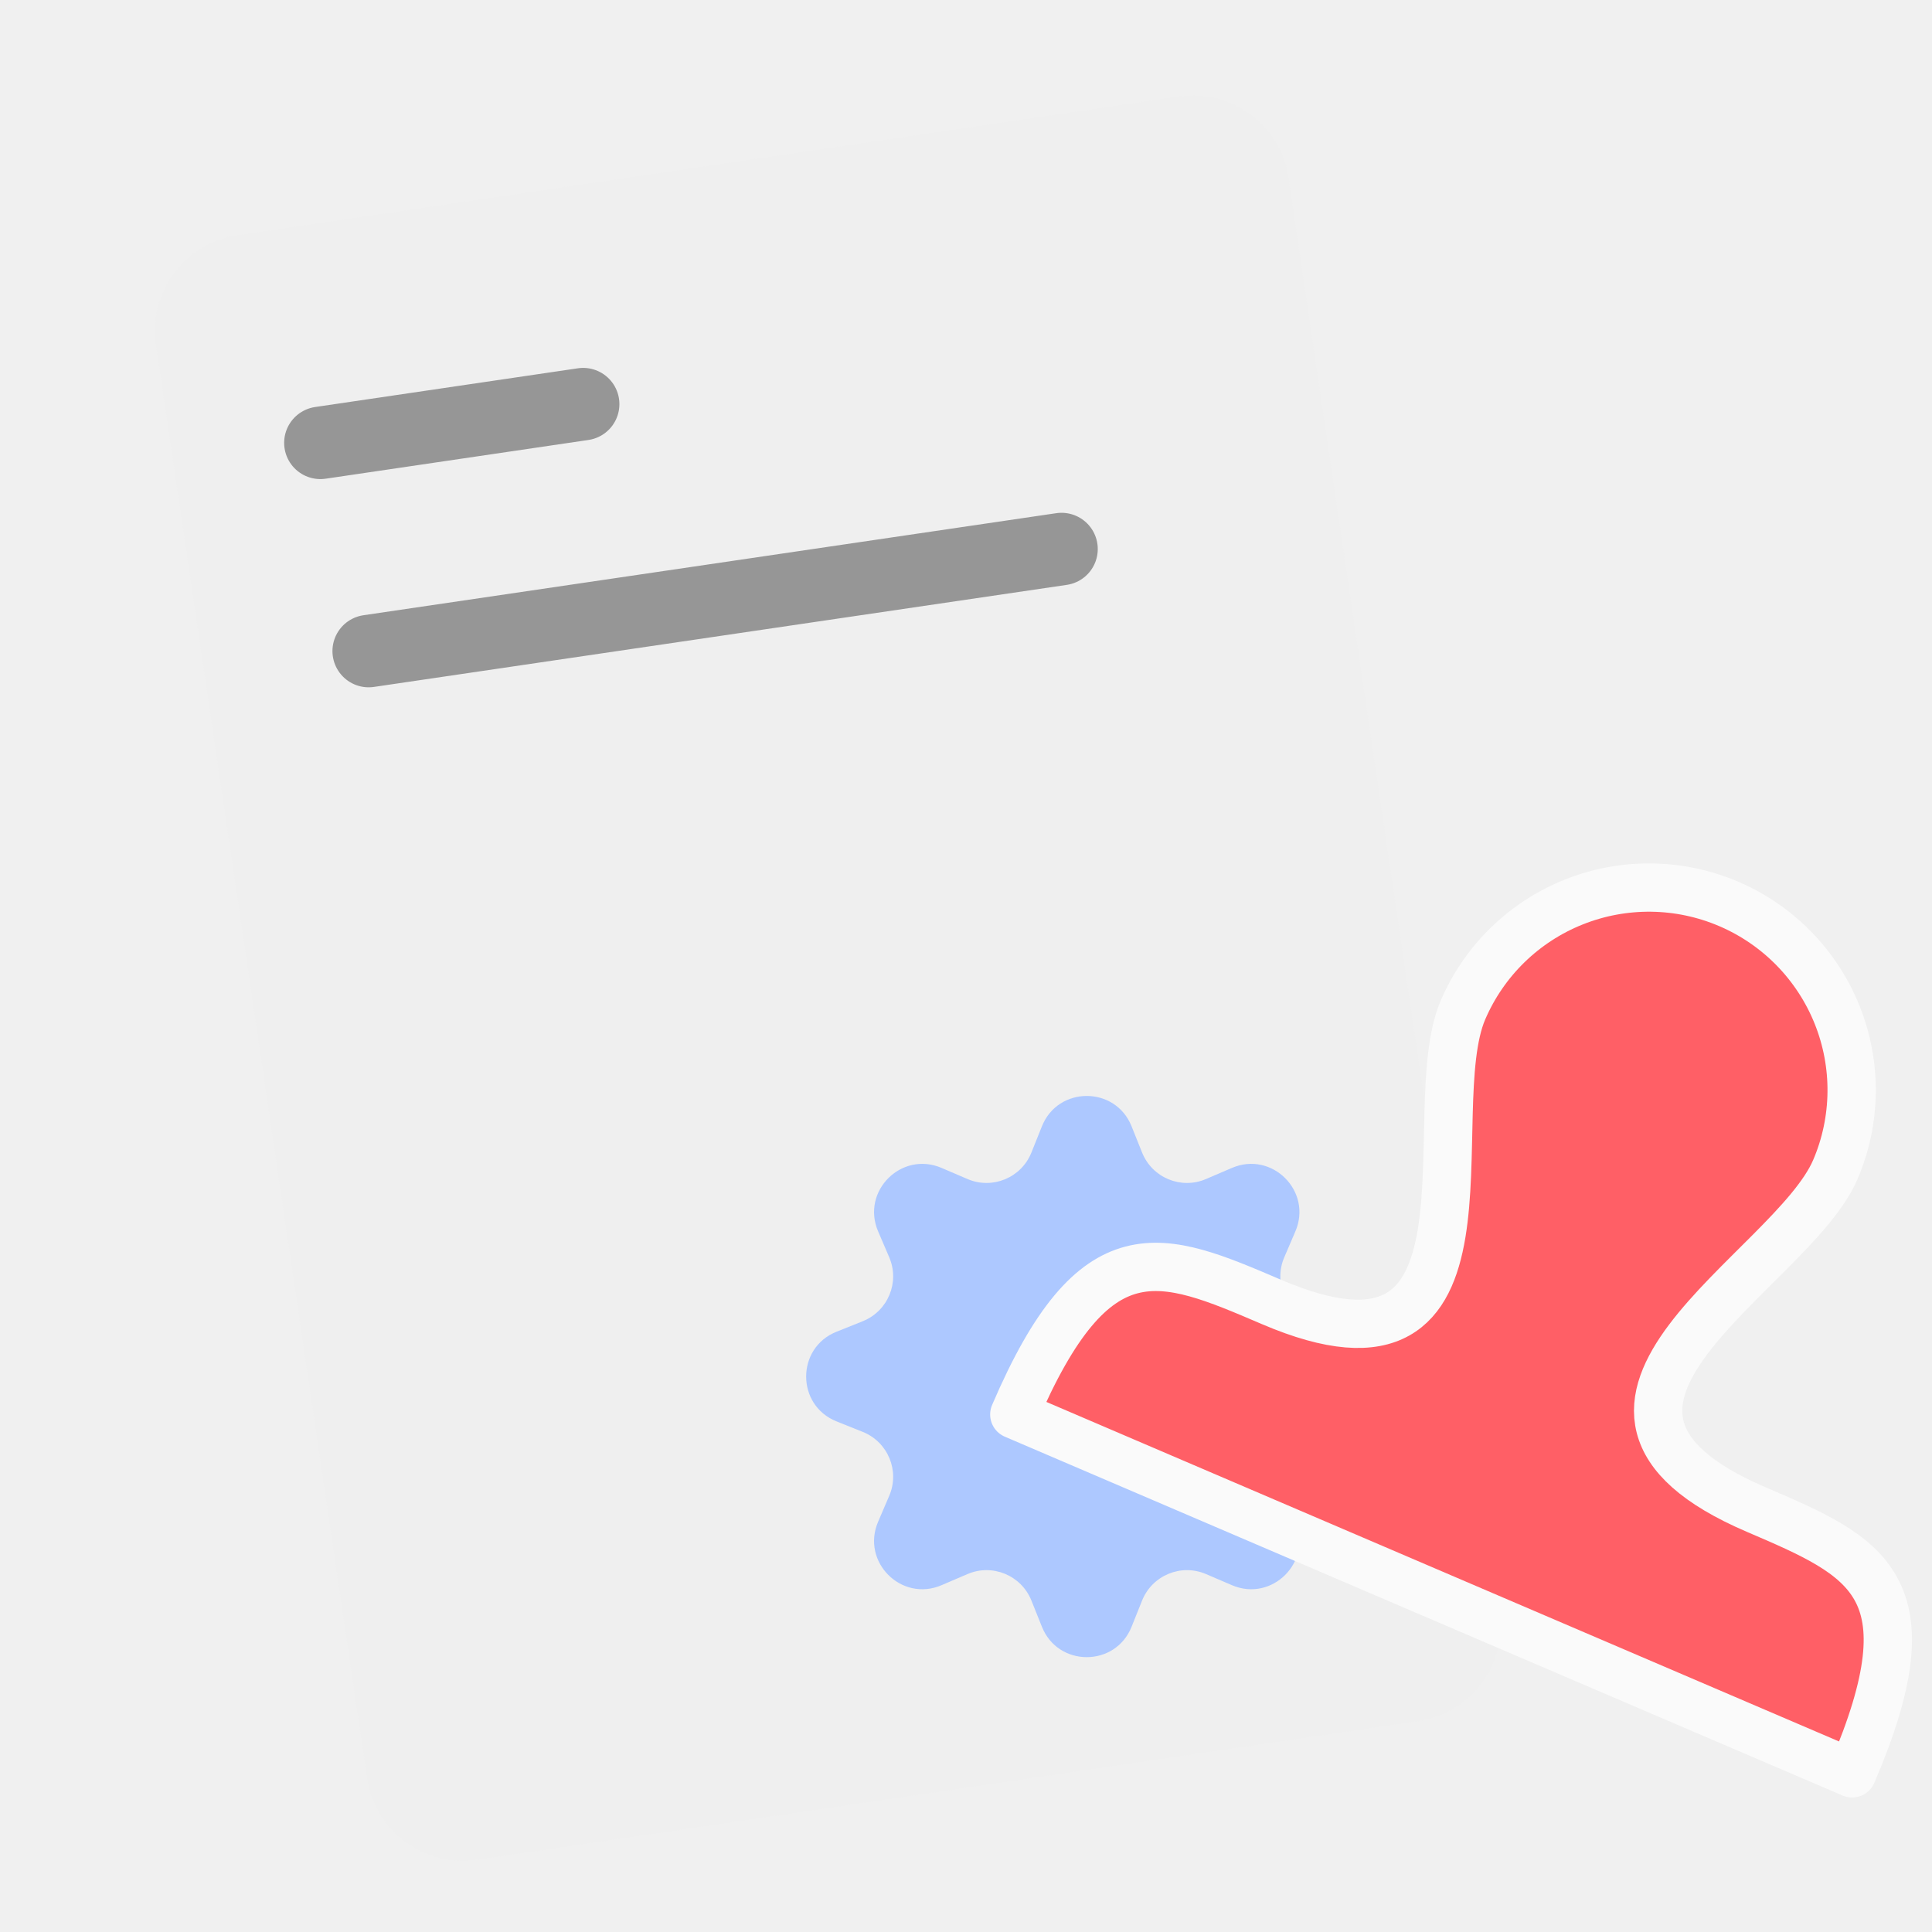
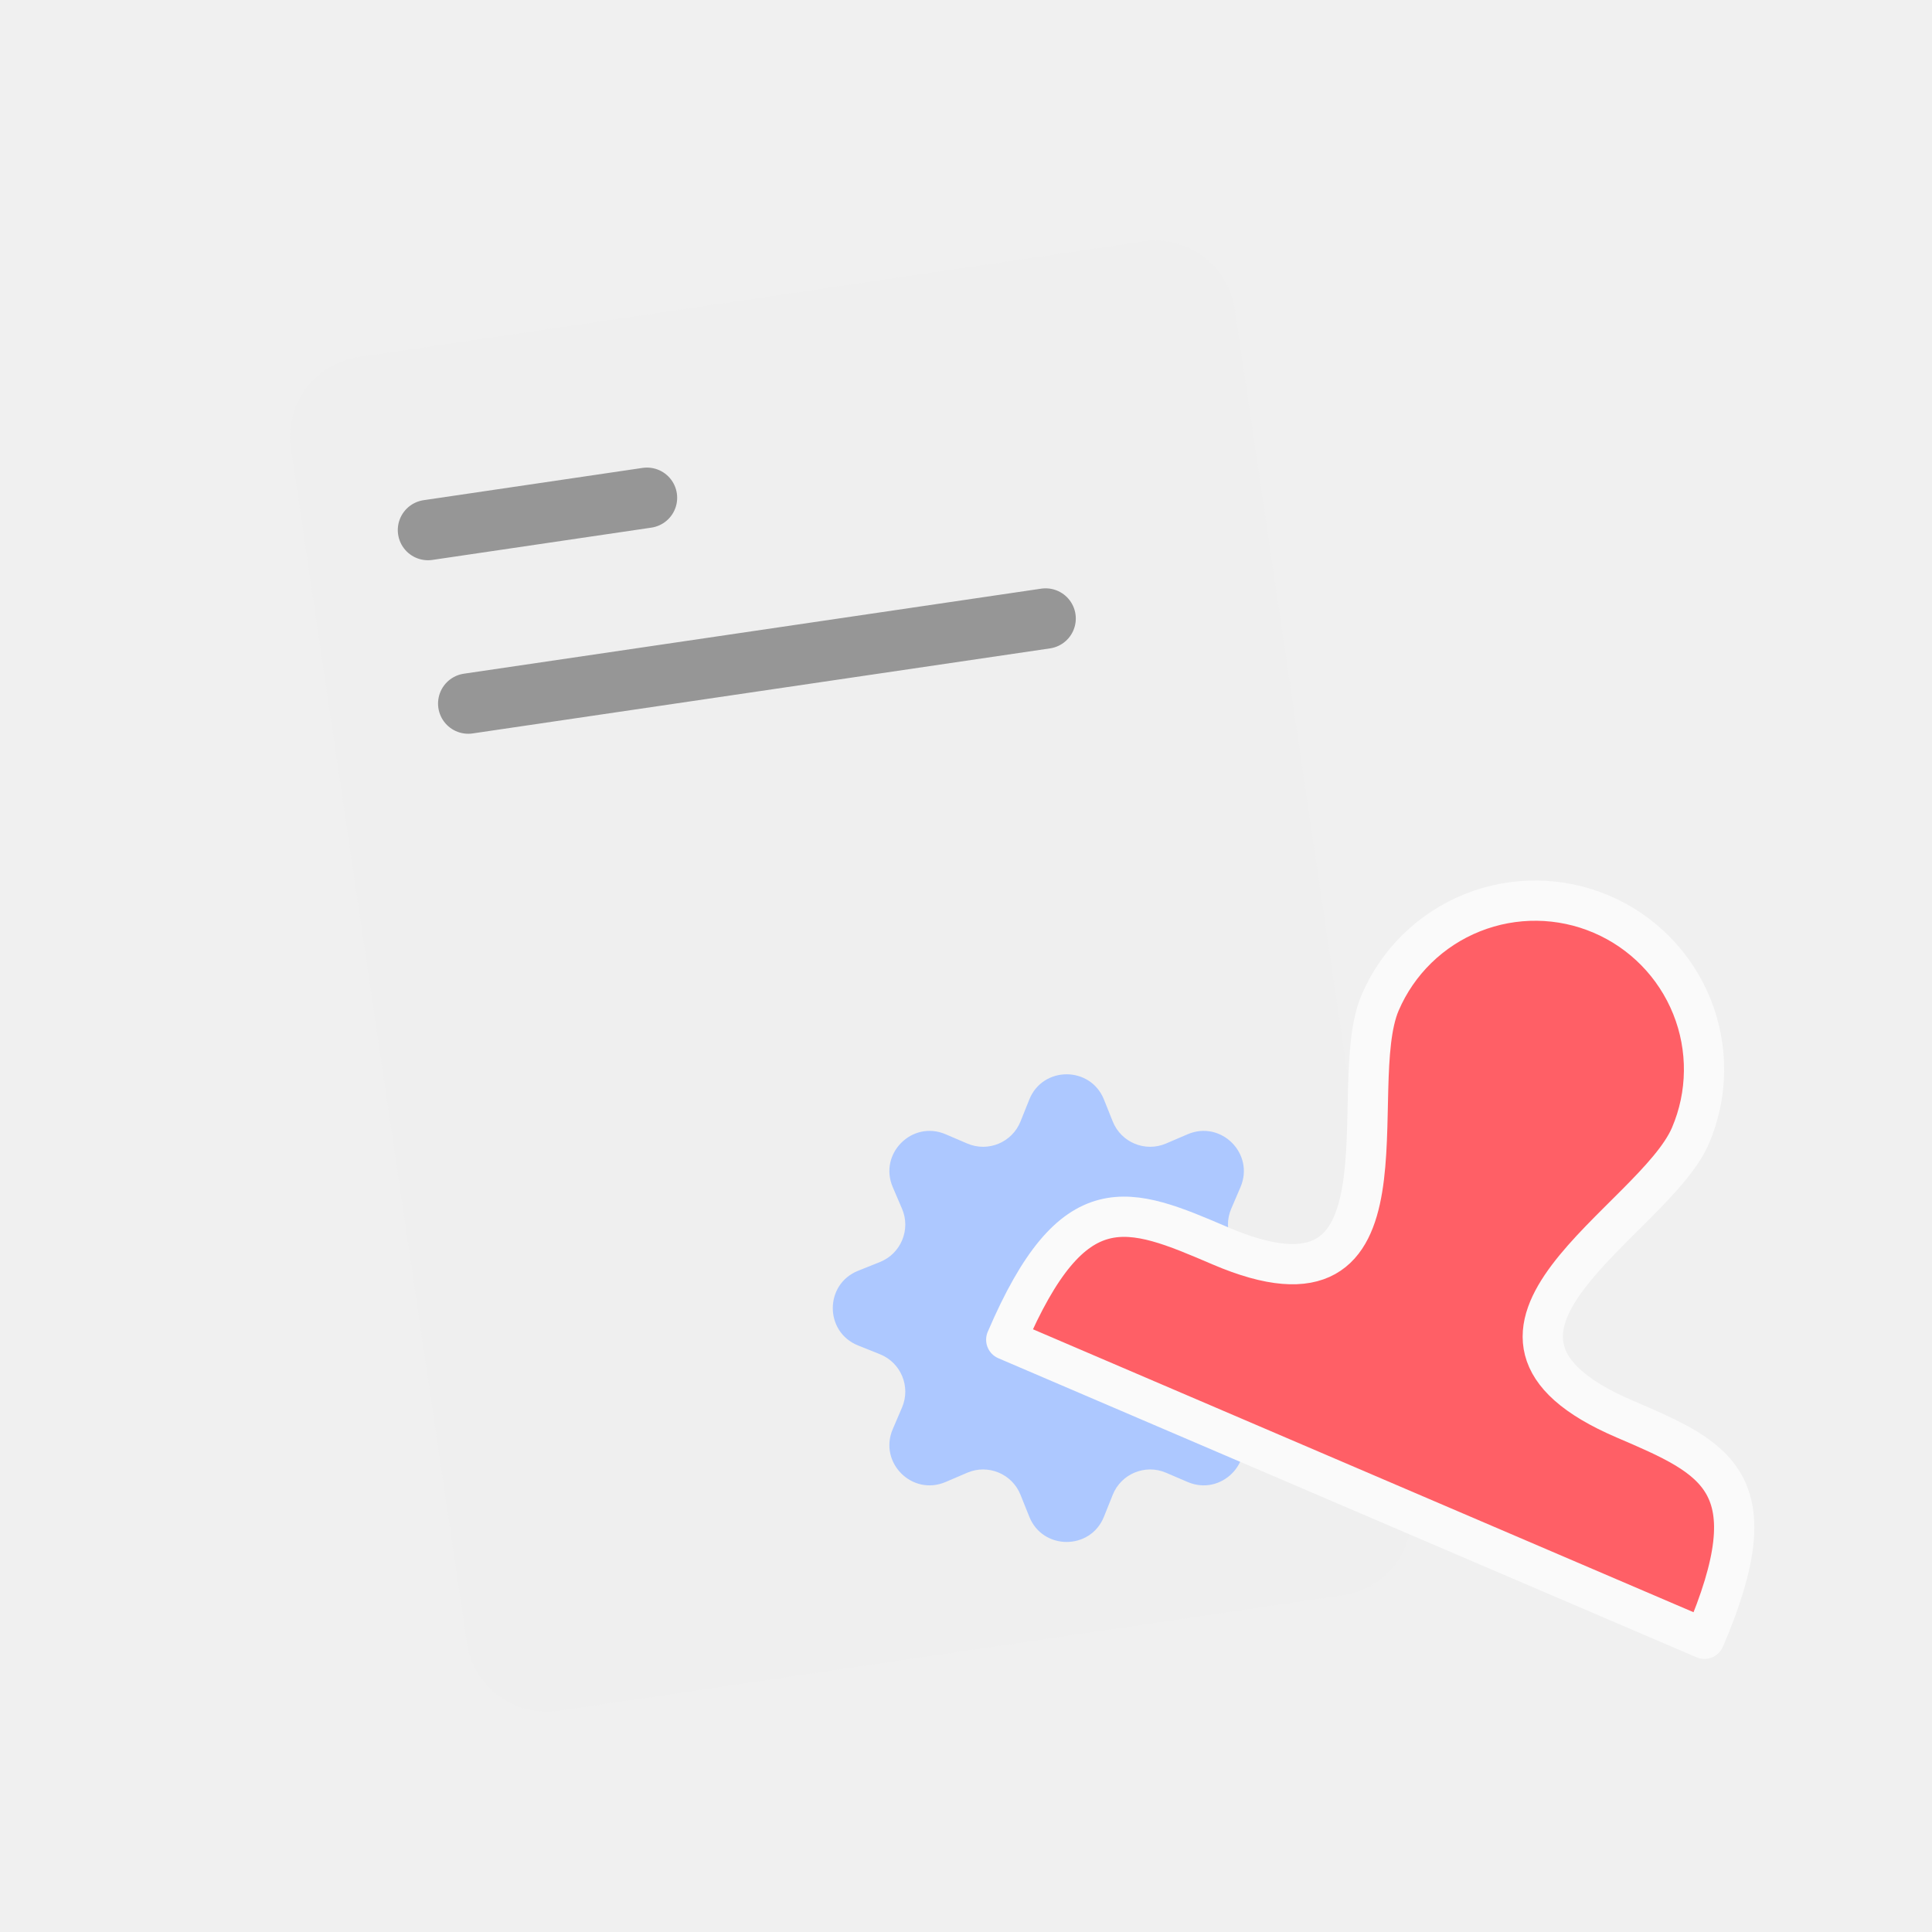
- <svg xmlns="http://www.w3.org/2000/svg" preserveAspectRatio="none" overflow="visible" style="display: block;" width="40" height="40" viewBox="0 0 40 40" fill="none">
-   <g id="Frame" clip-path="url(#clip0_0_78)">
-     <rect id="Rectangle 38" x="2.938" y="5.16" width="23.702" height="34" rx="2" transform="rotate(-8.37948 2.9375 5.16016)" fill="#EFEFEF" />
-     <line id="Line 1" x1="6.633" y1="9.169" x2="12.074" y2="8.367" stroke="#969696" stroke-width="1.5" stroke-linecap="round" />
-     <line id="Line 2" x1="7.633" y1="13.48" x2="21.978" y2="11.367" stroke="#969696" stroke-width="1.5" stroke-linecap="round" />
-     <path id="Star 1" d="M21.572 23.319C21.907 22.481 23.093 22.481 23.428 23.319L23.646 23.863C23.855 24.384 24.452 24.632 24.968 24.411L25.507 24.18C26.337 23.825 27.175 24.663 26.82 25.493L26.589 26.032C26.368 26.548 26.616 27.145 27.137 27.354L27.681 27.572C28.519 27.907 28.519 29.093 27.681 29.428L27.137 29.646C26.616 29.855 26.368 30.452 26.589 30.968L26.82 31.507C27.175 32.337 26.337 33.175 25.507 32.82L24.968 32.589C24.452 32.368 23.855 32.616 23.646 33.137L23.428 33.681C23.093 34.519 21.907 34.519 21.572 33.681L21.354 33.137C21.145 32.616 20.548 32.368 20.032 32.589L19.493 32.82C18.663 33.175 17.825 32.337 18.18 31.507L18.411 30.968C18.632 30.452 18.384 29.855 17.863 29.646L17.319 29.428C16.481 29.093 16.481 27.907 17.319 27.572L17.863 27.354C18.384 27.145 18.632 26.548 18.411 26.032L18.18 25.493C17.825 24.663 18.663 23.825 19.493 24.18L20.032 24.411C20.548 24.632 21.145 24.384 21.354 23.863L21.572 23.319Z" fill="#ADC8FF" />
-     <path id="Vector" d="M38.346 36.715L21 29.285C22.669 25.389 24.038 25.976 26.321 26.954C31.342 29.104 29.379 23.038 30.289 20.912C30.727 19.891 31.552 19.087 32.584 18.675C33.616 18.263 34.77 18.277 35.792 18.715C36.815 19.153 37.621 19.979 38.035 21.01C38.449 22.041 38.436 23.194 37.999 24.214C37.088 26.34 31.342 29.104 36.363 31.255C38.645 32.233 40.015 32.82 38.346 36.715Z" fill="#FF5F66" stroke="#FAFAFA" stroke-linecap="round" stroke-linejoin="round" />
+ <svg xmlns="http://www.w3.org/2000/svg" width="48" height="48" viewBox="0 0 48 48" fill="none">
+   <g transform="translate(4 4)">
+     <g id="Frame" clip-path="url(#clip0_0_78)">
+       <rect id="Rectangle 38" x="2.938" y="5.16" width="23.702" height="34" rx="2" transform="rotate(-8.37948 2.9375 5.16016)" fill="#EFEFEF" />
+       <line id="Line 1" x1="6.633" y1="9.169" x2="12.074" y2="8.367" stroke="#969696" stroke-width="1.5" stroke-linecap="round" />
+       <line id="Line 2" x1="7.633" y1="13.48" x2="21.978" y2="11.367" stroke="#969696" stroke-width="1.5" stroke-linecap="round" />
+       <path id="Star 1" d="M21.572 23.319C21.907 22.481 23.093 22.481 23.428 23.319L23.646 23.863C23.855 24.384 24.452 24.632 24.968 24.411L25.507 24.18C26.337 23.825 27.175 24.663 26.82 25.493L26.589 26.032C26.368 26.548 26.616 27.145 27.137 27.354L27.681 27.572C28.519 27.907 28.519 29.093 27.681 29.428L27.137 29.646C26.616 29.855 26.368 30.452 26.589 30.968L26.82 31.507C27.175 32.337 26.337 33.175 25.507 32.82L24.968 32.589C24.452 32.368 23.855 32.616 23.646 33.137L23.428 33.681C23.093 34.519 21.907 34.519 21.572 33.681L21.354 33.137C21.145 32.616 20.548 32.368 20.032 32.589L19.493 32.82C18.663 33.175 17.825 32.337 18.18 31.507L18.411 30.968C18.632 30.452 18.384 29.855 17.863 29.646L17.319 29.428C16.481 29.093 16.481 27.907 17.319 27.572L17.863 27.354C18.384 27.145 18.632 26.548 18.411 26.032L18.18 25.493C17.825 24.663 18.663 23.825 19.493 24.18L20.032 24.411C20.548 24.632 21.145 24.384 21.354 23.863L21.572 23.319Z" fill="#ADC8FF" />
+       <path id="Vector" d="M38.346 36.715L21 29.285C22.669 25.389 24.038 25.976 26.321 26.954C31.342 29.104 29.379 23.038 30.289 20.912C30.727 19.891 31.552 19.087 32.584 18.675C33.616 18.263 34.77 18.277 35.792 18.715C36.815 19.153 37.621 19.979 38.035 21.01C38.449 22.041 38.436 23.194 37.999 24.214C37.088 26.34 31.342 29.104 36.363 31.255C38.645 32.233 40.015 32.82 38.346 36.715Z" fill="#FF5F66" stroke="#FAFAFA" stroke-linecap="round" stroke-linejoin="round" />
+     </g>
  </g>
  <defs>
    <clipPath id="clip0_0_78">
      <rect width="40" height="40" fill="white" />
    </clipPath>
  </defs>
</svg>
